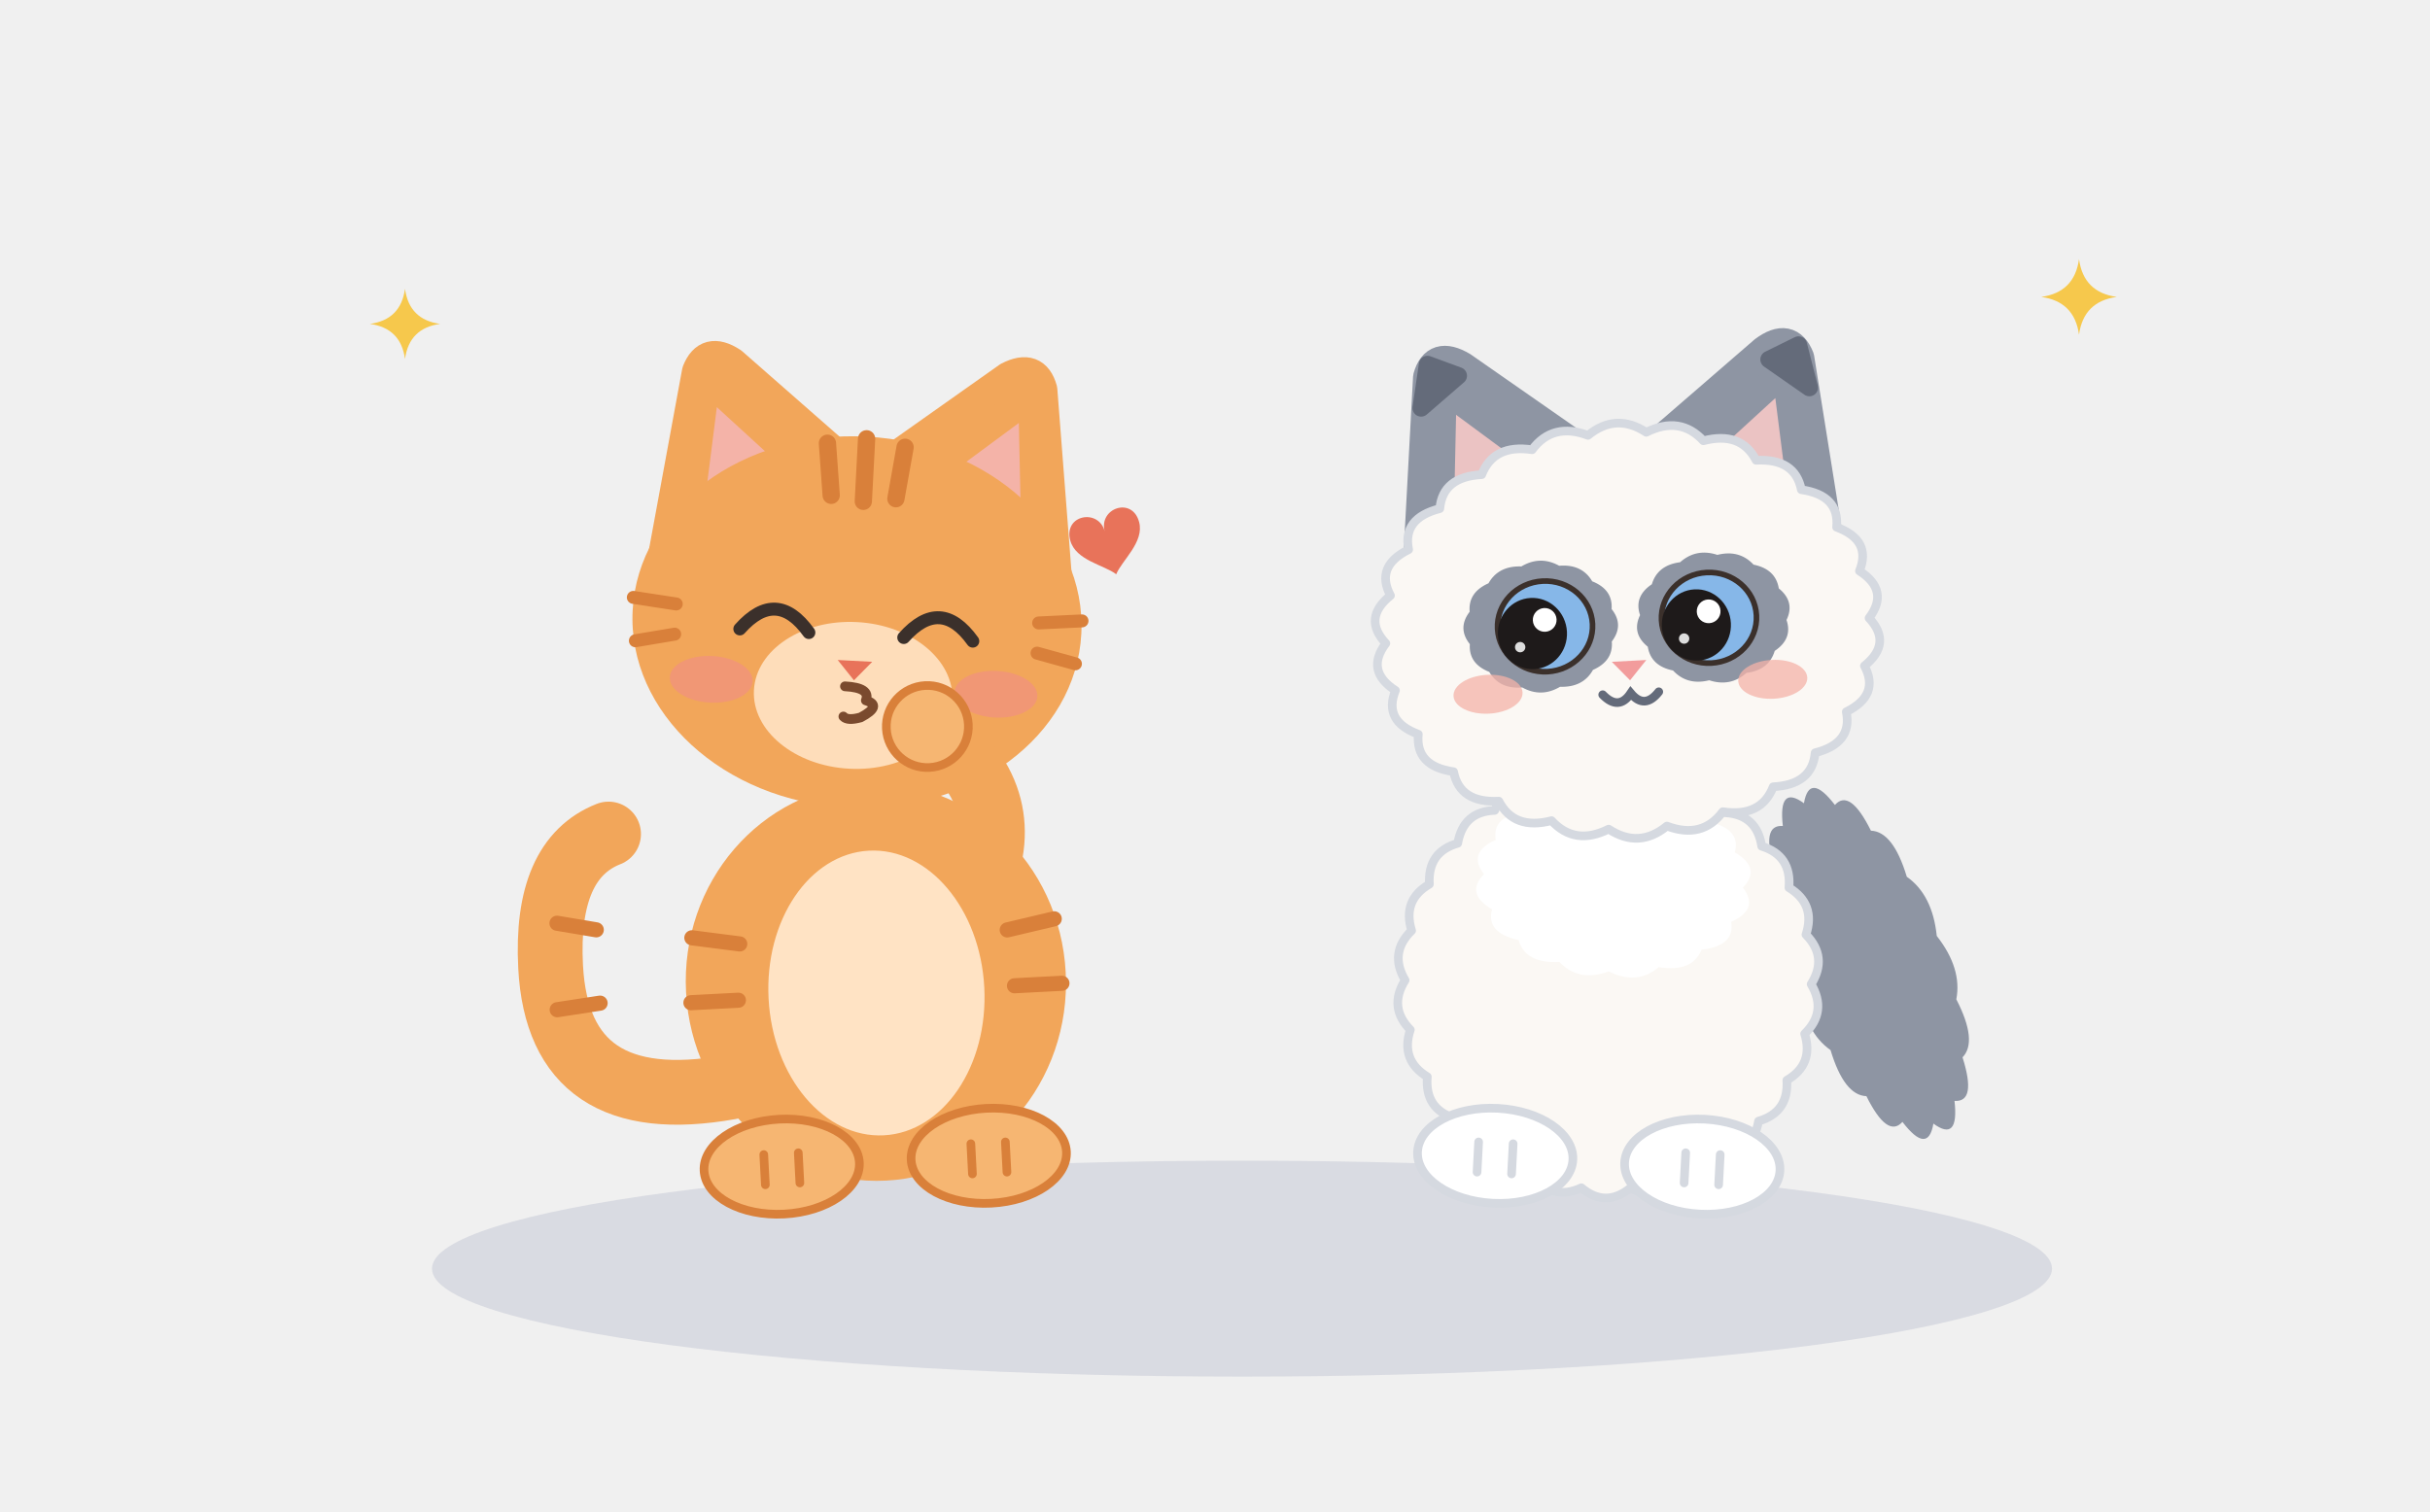
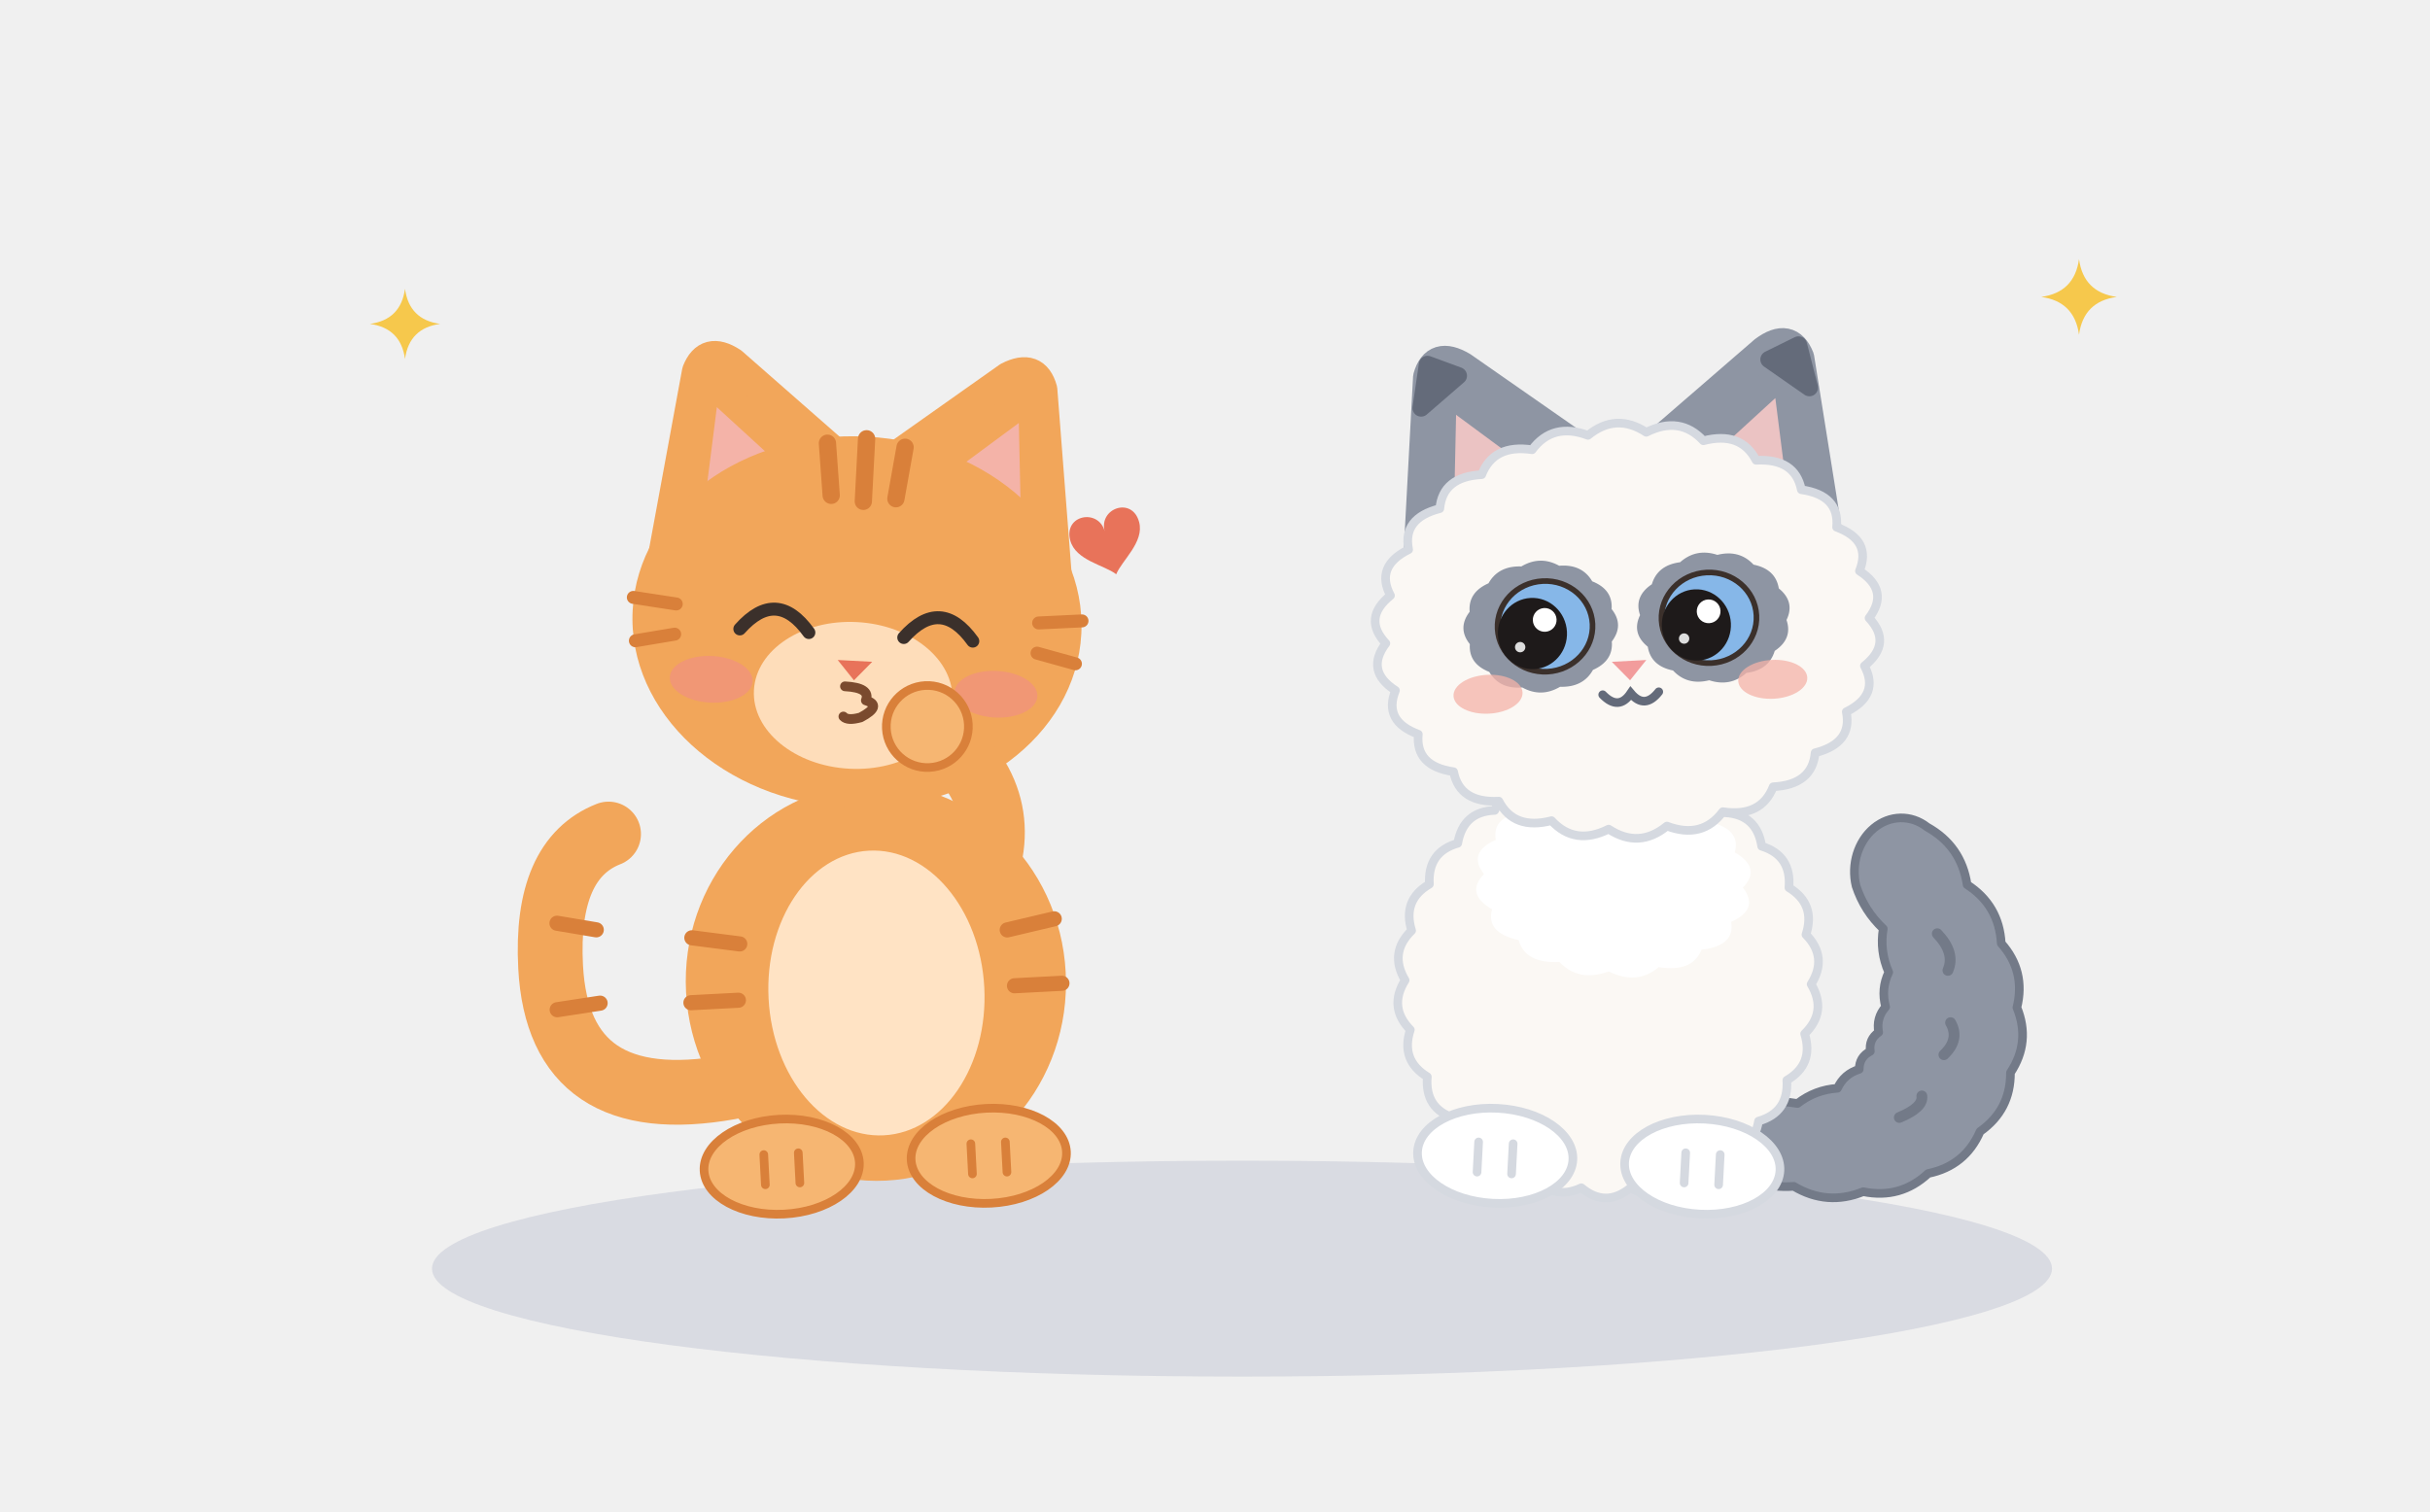
<svg xmlns="http://www.w3.org/2000/svg" width="900" height="560" viewBox="0 0 900 560">
  <ellipse cx="460" cy="470" rx="300" ry="40" fill="#2B3A75" opacity="0.12" />
  <path transform="translate(410 200) rotate(-15) scale(0.55)" d="M0 -6 C0 -22 -24 -24 -24 -6 C-24 8 -6 16 0 24 C6 16 24 8 24 -6 C24 -24 0 -22 0 -6Z" fill="#E8735A" opacity="1" />
  <path transform="translate(150 120) scale(1.3)" d="M0 -10 Q1.2 -1.2 10 0 Q1.2 1.2 0 10 Q-1.2 1.2 -10 0 Q-1.2 -1.2 0 -10Z" fill="#F6C84C" />
  <path transform="translate(770 110) scale(1.4)" d="M0 -10 Q1.2 -1.2 10 0 Q1.2 1.2 0 10 Q-1.2 1.2 -10 0 Q-1.2 -1.2 0 -10Z" fill="#F6C84C" />
  <g transform="translate(600 280) scale(0.8) rotate(3)">
    <g transform="scale(1 1)">
-       <g transform="translate(120 90) rotate(-25)">
-         <path d="M34.0 0.0 Q39.3 18.4 31.4 30.6 Q33.4 52.4 24.0 56.6 Q22.3 78.5 13.0 73.9 Q7.8 92.6 0.0 80.0 Q-7.8 92.6 -13.0 73.9 Q-22.3 78.5 -24.0 56.6 Q-33.4 52.4 -31.4 30.6 Q-39.3 18.4 -34.0 0.0 Q-39.3 -18.4 -31.4 -30.6 Q-33.4 -52.4 -24.0 -56.6 Q-22.3 -78.5 -13.0 -73.9 Q-7.8 -92.6 -0.0 -80.0 Q7.8 -92.6 13.0 -73.9 Q22.3 -78.5 24.0 -56.6 Q33.4 -52.4 31.4 -30.6 Q39.3 -18.4 34.0 0.0Z" fill="#8E95A3" />
-       </g>
+       <path d="M57.1 184.7 Q71.6 197.4 90.8 194.9 Q106.7 203.3 123.0 195.7 Q140.4 198.3 152.6 185.7 Q169.5 181.3 175.6 165.0 Q189.2 154.3 188.2 137.1 Q196.9 122.3 189.6 106.8 Q192.9 89.8 180.8 77.5 Q178.9 60.0 163.6 51.2 Q160.0 33.5 143.7 25.5 A21.4 24.6 0 0 0 112.3 54.5 Q116.7 65.8 125.9 73.6 Q124.7 84.1 129.5 93.6 Q126.2 101.5 128.9 109.7 Q124.7 115.0 126.3 121.6 Q121.8 125.1 122.9 130.6 Q117.9 133.5 118.2 139.2 Q111.3 141.7 108.6 148.5 Q98.4 149.7 90.5 156.5 Q76.4 154.9 62.9 159.3Z" fill="#8E95A3" stroke="#737A88" stroke-width="4" stroke-linejoin="round" />
+       <path d="M137.9 160.5 Q148.8 155.3 147.8 150.0" fill="none" stroke="#737A88" stroke-width="5" stroke-linecap="round" />
+       <path d="M157.0 130.4 Q164.1 122.9 159.3 115.4" fill="none" stroke="#737A88" stroke-width="5" stroke-linecap="round" />
+       <path d="M156.8 91.3 Q159.9 83.0 151.0 74.6" fill="none" stroke="#737A88" stroke-width="5" stroke-linecap="round" />
    </g>
    <path d="M92.1 124.1 Q97.2 138.0 85.0 146.0 Q86.7 160.8 72.9 165.6 Q71.1 180.4 56.6 181.7 Q51.4 195.5 37.0 193.3 Q28.6 205.5 15.2 199.7 Q4.3 209.5 -7.4 200.7 Q-20.4 207.6 -29.6 196.1 Q-43.8 199.6 -50.1 186.2 Q-64.7 186.1 -67.7 171.6 Q-81.8 168.0 -81.3 153.1 Q-94.2 146.1 -90.3 131.8 Q-101.1 121.9 -93.9 109.0 Q-102.1 96.7 -92.1 85.9 Q-97.2 72.0 -85.0 64.0 Q-86.7 49.2 -72.9 44.4 Q-71.1 29.6 -56.6 28.3 Q-51.4 14.5 -37.0 16.7 Q-28.6 4.5 -15.2 10.3 Q-4.3 0.5 7.4 9.3 Q20.4 2.4 29.6 13.9 Q43.8 10.4 50.1 23.8 Q64.7 23.9 67.7 38.4 Q81.8 42.0 81.3 56.9 Q94.2 63.9 90.3 78.2 Q101.1 88.1 93.9 101.0 Q102.1 113.3 92.1 124.1Z" fill="#FBF8F4" stroke="#D5D9E0" stroke-width="4" stroke-linejoin="round" />
    <path d="M60.0 58.0 Q68.3 67.5 55.4 74.1 Q57.9 85.1 42.4 87.7 Q38.7 98.5 23.0 96.8 Q13.6 105.8 0.0 100.0 Q-13.6 105.8 -23.0 96.8 Q-38.7 98.5 -42.4 87.7 Q-57.9 85.1 -55.4 74.1 Q-68.3 67.5 -60.0 58.0 Q-68.3 48.5 -55.4 41.9 Q-57.9 30.9 -42.4 28.3 Q-38.7 17.5 -23.0 19.2 Q-13.6 10.2 -0.0 16.0 Q13.6 10.2 23.0 19.2 Q38.7 17.5 42.4 28.3 Q57.9 30.9 55.4 41.9 Q68.3 48.5 60.0 58.0Z" fill="#FFFFFF" />
    <ellipse cx="-48" cy="188" rx="36" ry="22" fill="#FFFFFF" stroke="#D5D9E0" stroke-width="4" />
    <path d="M-56 182 L-56 196 M-40 182 L-40 196" stroke="#D5D9E0" stroke-width="4" stroke-linecap="round" />
    <ellipse cx="48" cy="188" rx="36" ry="22" fill="#FFFFFF" stroke="#D5D9E0" stroke-width="4" />
    <path d="M40 182 L40 196 M56 182 L56 196" stroke="#D5D9E0" stroke-width="4" stroke-linecap="round" />
    <g transform="translate(0 -62) rotate(-6)">
      <g transform="scale(1 1)">
        <path d="M-96 -24 L-86 -118 Q-82 -130 -70 -122 L-16 -80Z" fill="#8E95A3" stroke="#8E95A3" stroke-width="14" stroke-linejoin="round" />
        <path d="M-90 -104 L-86 -124 L-72 -118Z" fill="#646B7A" stroke="#646B7A" stroke-width="8" stroke-linejoin="round" />
        <path d="M-78 -46 L-74 -100 L-40 -72Z" fill="#EBC3C3" />
      </g>
      <g transform="scale(-1 1)">
        <path d="M-96 -24 L-86 -118 Q-82 -130 -70 -122 L-16 -80Z" fill="#8E95A3" stroke="#8E95A3" stroke-width="14" stroke-linejoin="round" />
        <path d="M-90 -104 L-86 -124 L-72 -118Z" fill="#646B7A" stroke="#646B7A" stroke-width="8" stroke-linejoin="round" />
        <path d="M-78 -46 L-74 -100 L-40 -72Z" fill="#EBC3C3" />
      </g>
      <path d="M112.0 4.0 Q122.3 16.2 108.7 26.0 Q115.2 39.9 99.2 46.8 Q101.4 61.5 83.8 65.0 Q81.7 79.7 63.6 79.7 Q57.3 93.6 39.7 90.0 Q29.5 102.3 13.5 95.3 Q-0.0 105.2 -13.5 95.3 Q-29.5 102.3 -39.7 90.0 Q-57.3 93.6 -63.6 79.7 Q-81.7 79.7 -83.8 65.0 Q-101.4 61.5 -99.2 46.8 Q-115.2 39.9 -108.7 26.0 Q-122.3 16.2 -112.0 4.0 Q-122.3 -8.2 -108.7 -18.0 Q-115.2 -31.9 -99.2 -38.8 Q-101.4 -53.5 -83.8 -57.0 Q-81.7 -71.7 -63.6 -71.7 Q-57.3 -85.6 -39.7 -82.0 Q-29.5 -94.3 -13.5 -87.3 Q-0.0 -97.2 13.5 -87.3 Q29.5 -94.3 39.7 -82.0 Q57.3 -85.6 63.6 -71.7 Q81.7 -71.7 83.8 -57.0 Q101.4 -53.5 99.2 -38.8 Q115.2 -31.9 108.7 -18.0 Q122.3 -8.2 112.0 4.0Z" fill="#FBF8F4" stroke="#D5D9E0" stroke-width="4" stroke-linejoin="round" />
      <path d="M-7.5 8.6 Q-7.2 17.6 -16.9 21.3 Q-21.9 29.2 -32.5 28.3 Q-41.5 33.0 -50.0 27.7 Q-60.6 28.0 -64.9 19.7 Q-74.3 15.4 -73.2 6.4 Q-78.7 -1.3 -72.5 -8.6 Q-72.8 -17.6 -63.1 -21.3 Q-58.1 -29.2 -47.5 -28.3 Q-38.5 -33.0 -30.0 -27.7 Q-19.4 -28.0 -15.1 -19.7 Q-5.7 -15.4 -6.8 -6.4 Q-1.3 1.3 -7.5 8.6Z" fill="#8E95A3" />
      <path d="M73.8 2.9 Q76.3 11.7 67.6 16.9 Q64.5 25.6 54.0 26.4 Q46.2 32.6 36.6 28.9 Q26.3 30.9 20.1 23.5 Q10.0 20.9 9.0 11.9 Q1.7 5.3 6.2 -2.9 Q3.7 -11.7 12.4 -16.9 Q15.5 -25.6 26.0 -26.4 Q33.8 -32.6 43.4 -28.9 Q53.7 -30.9 59.9 -23.5 Q70.0 -20.9 71.0 -11.9 Q78.3 -5.3 73.8 2.9Z" fill="#8E95A3" />
      <ellipse cx="-38" cy="0" rx="22" ry="21" fill="#86B7E8" stroke="#3B302B" stroke-width="2.6" />
      <ellipse cx="-44" cy="3" rx="16" ry="16.5" fill="#1E1A1A" />
      <circle cx="-38" cy="-3" r="5.5" fill="#fff" />
      <circle cx="-50" cy="9" r="2.4" fill="#fff" opacity=".85" />
      <ellipse cx="38" cy="0" rx="22" ry="21" fill="#86B7E8" stroke="#3B302B" stroke-width="2.6" />
      <ellipse cx="32" cy="3" rx="16" ry="16.5" fill="#1E1A1A" />
      <circle cx="38" cy="-3" r="5.5" fill="#fff" />
      <circle cx="26" cy="9" r="2.4" fill="#fff" opacity=".85" />
      <ellipse cx="-66" cy="30" rx="16.0" ry="9.0" fill="#F4B3A8" opacity=".75" />
      <ellipse cx="66" cy="30" rx="16.0" ry="9.0" fill="#F4B3A8" opacity=".75" />
      <path d="M-8 18 L8 18 L0 27Z" fill="#F29C9C" />
      <path d="M-13 33 Q-6 41 0 33 Q6 41 13 33" fill="none" stroke="#646B7A" stroke-width="4" stroke-linecap="round" />
    </g>
  </g>
  <g transform="translate(320 280) scale(0.8) rotate(-3)">
    <g transform="scale(-1 1)">
      <path d="M70 150 Q150 160 150 90 Q150 40 120 30" fill="none" stroke="#F2A65A" stroke-width="30" stroke-linecap="round" />
      <path d="M146 70 L128 74 M148 110 L128 108" stroke="#D9803A" stroke-width="7" stroke-linecap="round" />
    </g>
    <ellipse cx="0" cy="105" rx="88" ry="92" fill="#F2A65A" />
    <ellipse cx="0" cy="110" rx="50" ry="66" fill="#FFE3C4" />
    <path d="M-84 80 L-62 84 M-86 110 L-64 110 M84 80 L62 84 M86 110 L64 110" stroke="#D9803A" stroke-width="7" stroke-linecap="round" />
    <ellipse cx="-48" cy="188" rx="36" ry="22" fill="#F6B672" stroke="#D9803A" stroke-width="4" />
    <path d="M-56 182 L-56 196 M-40 182 L-40 196" stroke="#D9803A" stroke-width="4" stroke-linecap="round" />
    <ellipse cx="48" cy="188" rx="36" ry="22" fill="#F6B672" stroke="#D9803A" stroke-width="4" />
    <path d="M40 182 L40 196 M56 182 L56 196" stroke="#D9803A" stroke-width="4" stroke-linecap="round" />
    <g transform="translate(0 -62) rotate(6)">
      <g transform="scale(1 1)">
        <path d="M-92 -20 L-80 -112 Q-76 -124 -64 -117 L-12 -76Z" fill="#F2A65A" stroke="#F2A65A" stroke-width="14" stroke-linejoin="round" />
        <path d="M-74 -42 L-70 -96 L-36 -68Z" fill="#F4B3A8" />
      </g>
      <g transform="scale(-1 1)">
        <path d="M-92 -20 L-80 -112 Q-76 -124 -64 -117 L-12 -76Z" fill="#F2A65A" stroke="#F2A65A" stroke-width="14" stroke-linejoin="round" />
        <path d="M-74 -42 L-70 -96 L-36 -68Z" fill="#F4B3A8" />
      </g>
      <ellipse cx="0" cy="0" rx="104" ry="86" fill="#F2A65A" />
      <ellipse cx="0" cy="34" rx="46" ry="34" fill="#FFE3C4" opacity=".9" />
      <g stroke="#D9803A" stroke-width="8" stroke-linecap="round">
        <line x1="-18" y1="-82" x2="-15" y2="-58" />
        <line x1="0" y1="-85" x2="0" y2="-56" />
        <line x1="18" y1="-82" x2="15" y2="-58" />
      </g>
      <path d="M-104 -6 L-84 -4 M-102 14 L-84 10 M104 -6 L84 -4 M102 14 L84 10" stroke="#D9803A" stroke-width="6" stroke-linecap="round" />
      <path d="M-54 6 Q-38 -14 -22 6" fill="none" stroke="#3B302B" stroke-width="6" stroke-linecap="round" />
      <path d="M22 6 Q38 -14 54 6" fill="none" stroke="#3B302B" stroke-width="6" stroke-linecap="round" />
      <ellipse cx="-66" cy="30" rx="19.2" ry="10.8" fill="#F08A8A" opacity=".55" />
      <ellipse cx="66" cy="30" rx="19.2" ry="10.8" fill="#F08A8A" opacity=".55" />
      <path d="M-8 18 L8 18 L0 27Z" fill="#E8735A" />
      <path d="M-4 30 Q8 30 6 36 Q14 38 4 44 Q-2 46 -4 44" fill="none" stroke="#7A4A2E" stroke-width="4.5" stroke-linecap="round" stroke-linejoin="round" />
    </g>
    <path d="M52 60 Q70 20 30 -12" fill="none" stroke="#F2A65A" stroke-width="30" stroke-linecap="round" />
    <circle cx="30" cy="-12" r="19" fill="#F6B672" stroke="#D9803A" stroke-width="4" />
  </g>
</svg>
